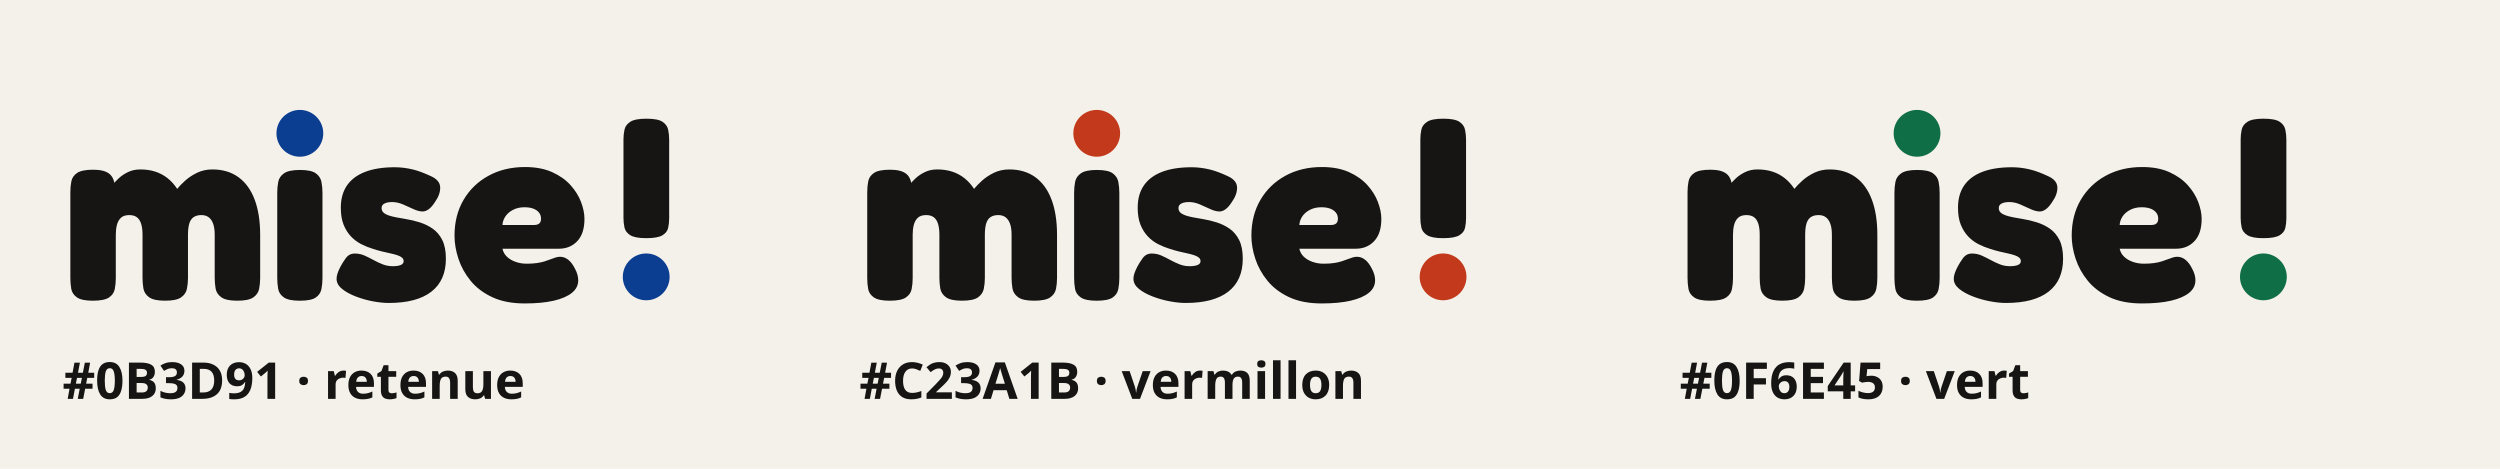
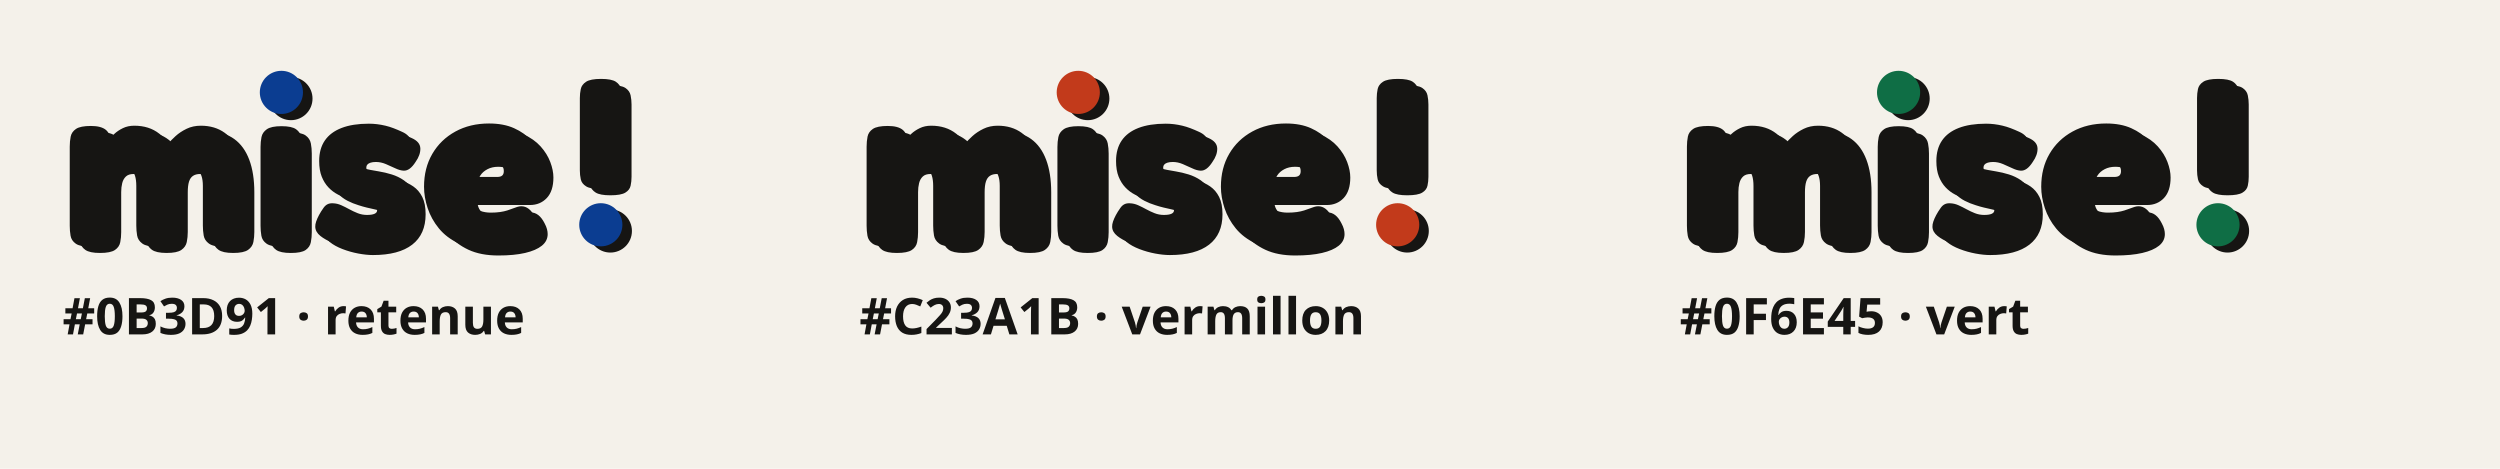
<svg xmlns="http://www.w3.org/2000/svg" viewBox="0 0 640 120" role="img" aria-label="Trois encres pour les points de mise !">
  <rect width="640" height="120" fill="#f4f1ea" />
-   <g transform="translate(16,28)">
-     <g transform="scale(0.06622)">
+   <g transform="translate(16,18)">
+     <g transform="scale(0.06107)">
+       <g transform="translate(40 26)" fill="#161513">
+         <path d="M117.20 739.65Q73.95 739.65 55.60 726.67Q37.25 713.70 33.80 693.42Q30.35 673.15 30.35 651.70L30.35 320.05Q30.35 297.70 34.27 277.95Q38.20 258.20 56.57 245.72Q74.95 233.25 119.15 233.25Q162.60 233.25 182.38 250.17Q202.15 267.10 202.15 304.85L186.00 303.10Q186.45 302.05 194.40 291.27Q202.35 280.50 217.18 266.62Q232.00 252.75 253.08 242.47Q274.15 232.20 300.85 232.20Q332.10 232.20 358.23 240.50Q384.35 248.80 405.88 265.75Q427.40 282.70 443.35 307.35Q454.95 293.00 474.17 275.57Q493.40 258.15 520.05 245.17Q546.70 232.20 579.90 232.20Q638.80 232.20 680.10 262.10Q721.40 292.00 742.77 348.65Q764.15 405.30 764.15 485.65L764.15 651.75Q764.15 673.20 760.22 693.47Q756.30 713.75 737.95 726.70Q719.60 739.65 675.35 739.65Q632.05 739.65 613.67 726.20Q595.30 712.75 591.85 692.47Q588.40 672.20 588.40 650.75L588.40 484.65Q588.40 459.30 582.55 442.65Q576.70 426.00 565.47 417.33Q554.25 408.65 537.05 408.65Q518.80 408.65 507.17 416.38Q495.55 424.10 490.33 440.75Q485.10 457.40 485.10 485.60L485.10 651.80Q485.10 673.35 480.98 693.67Q476.85 714.00 458.33 726.90Q439.80 739.80 395.70 739.60Q352.65 739.50 334.40 726.02Q316.15 712.55 312.75 692.30Q309.35 672.05 309.35 650.75L309.35 484.65Q309.35 459.30 303.97 442.18Q298.60 425.05 287.37 416.85Q276.15 408.65 258.00 408.65Q236.90 408.65 225.75 419.23Q214.60 429.80 210.33 446.93Q206.05 464.05 206.05 484.65L206.05 652.70Q206.05 674.15 202.13 694.42Q198.20 714.70 179.83 727.17Q161.45 739.65 117.20 739.65ZM917.10 739.70Q873.85 739.70 855.47 726.72Q837.10 713.75 833.65 693.47Q830.20 673.20 830.20 651.75L830.20 321.15Q830.20 299.70 834.12 279.90Q838.05 260.10 856.42 247.15Q874.80 234.20 918.10 234.20Q961.40 234.20 979.28 247.17Q997.15 260.15 1001.08 280.43Q1005.00 300.70 1005.00 323.15L1005.00 652.75Q1005.00 674.20 1001.08 694.47Q997.15 714.75 979.25 727.22Q961.35 739.70 917.10 739.70ZM1261.35 748.40Q1233.60 748.40 1199.65 742.00Q1165.70 735.60 1133.75 723.30Q1101.80 711.00 1080.95 694.27Q1060.10 677.55 1059.55 655.95Q1059.20 645.95 1063.32 633.72Q1067.45 621.50 1075.17 606.95Q1082.90 592.40 1094.65 576.00Q1101.85 565.90 1111.37 561.25Q1120.90 556.60 1134.05 557.45Q1151.60 557.95 1168.45 565.50Q1185.30 573.05 1202.25 582.37Q1219.20 591.70 1237.57 598.97Q1255.95 606.25 1276.60 606.25Q1297.40 606.25 1308.12 601.37Q1318.85 596.50 1318.85 587.05Q1318.85 578.50 1312.32 573.02Q1305.80 567.55 1294.27 563.73Q1282.75 559.90 1267.72 556.68Q1252.70 553.45 1235.62 549.38Q1218.55 545.30 1200.50 539.35Q1177.25 532.35 1154.97 521.00Q1132.70 509.65 1114.97 490.95Q1097.25 472.25 1086.60 445.55Q1075.95 418.85 1075.95 380.15Q1075.95 328.85 1099.72 294.20Q1123.50 259.55 1169.90 241.65Q1216.30 223.75 1284.15 223.75Q1301.45 223.75 1318.60 225.82Q1335.75 227.90 1353.25 232.05Q1370.75 236.20 1388.15 242.85Q1405.55 249.50 1423.30 257.75Q1459.05 273.50 1460.05 301.02Q1461.05 328.55 1439.75 358.50Q1427.90 377.05 1415.53 386.15Q1403.15 395.25 1390.25 394.70Q1374.25 393.90 1355.33 384.88Q1336.40 375.85 1315.53 367.05Q1294.65 358.25 1273.70 358.25Q1260.85 358.25 1251.63 361.10Q1242.40 363.95 1237.98 369.10Q1233.55 374.25 1233.55 381.10Q1233.55 392.40 1241.10 399.15Q1248.65 405.90 1261.23 410.10Q1273.80 414.30 1290.43 417.45Q1307.05 420.60 1326.15 423.75Q1352.35 427.95 1380.03 436.50Q1407.70 445.05 1430.83 461.02Q1453.95 477.00 1468.05 504.85Q1482.15 532.70 1482.15 577.45Q1482.15 661.20 1425.95 704.80Q1369.75 748.40 1261.35 748.40ZM1787.20 750.25Q1713.20 750.25 1661.52 726.08Q1609.85 701.90 1577.82 662.72Q1545.80 623.55 1530.65 577.60Q1515.50 531.65 1515.50 488.05Q1515.50 409.75 1550.30 350.15Q1585.10 290.55 1646.75 256.72Q1708.40 222.90 1787.95 222.90Q1849.15 222.90 1892.85 242.60Q1936.55 262.30 1964.08 292.95Q1991.60 323.60 2004.73 358.40Q2017.85 393.20 2017.85 423.35Q2017.85 479.95 1990.13 509.33Q1962.40 538.70 1919.00 538.70L1700.90 538.70Q1704.60 556.55 1717.90 569.37Q1731.20 582.20 1751.43 589.40Q1771.65 596.60 1794.75 596.60Q1817.10 596.60 1834.32 594.07Q1851.55 591.55 1864.20 587.47Q1876.85 583.40 1887.37 579.32Q1897.90 575.25 1906.42 572.60Q1914.95 569.95 1922.95 569.80Q1940.30 569.70 1954.88 581.12Q1969.45 592.55 1981.00 615.60Q1987.90 628.30 1990.85 639.50Q1993.80 650.70 1993.80 660.55Q1993.80 689.50 1969.33 709.28Q1944.85 729.05 1899.10 739.65Q1853.35 750.25 1787.20 750.25ZM1700.90 447.00L1822.20 447.00Q1836.50 447.00 1843.22 441.07Q1849.95 435.15 1849.95 422.50Q1849.95 408.50 1841.80 398.58Q1833.65 388.65 1819.55 383.53Q1805.45 378.40 1786.10 378.40Q1760.80 378.40 1741.58 388.43Q1722.35 398.45 1712.08 414.00Q1701.80 429.55 1700.90 447.00ZM2256.57 497.90Q2213.27 497.90 2194.89 486.37Q2176.52 474.85 2172.59 456.95Q2168.67 439.05 2168.67 419.50L2168.67 116.35Q2168.67 96.80 2172.59 78.43Q2176.52 60.05 2194.89 48.03Q2213.27 36.00 2257.47 36.00Q2301.72 36.00 2319.62 48.00Q2337.52 60.00 2341.45 78.85Q2345.37 97.70 2345.37 117.25L2345.37 420.35Q2345.37 439.90 2341.45 457.82Q2337.52 475.75 2319.17 486.82Q2300.82 497.90 2256.57 497.90Z" />
+         <circle cx="917.6" cy="92.55" r="90.46" />
+         <circle cx="2256.55" cy="647.52" r="90.46" />
+       </g>
      <path fill="#161513" d="M117.20 739.65Q73.95 739.65 55.60 726.67Q37.25 713.70 33.80 693.42Q30.35 673.15 30.35 651.70L30.35 320.05Q30.35 297.70 34.27 277.95Q38.20 258.20 56.57 245.72Q74.95 233.25 119.15 233.25Q162.60 233.25 182.38 250.17Q202.15 267.10 202.15 304.85L186.00 303.10Q186.45 302.05 194.40 291.27Q202.35 280.50 217.18 266.62Q232.00 252.75 253.08 242.47Q274.15 232.20 300.85 232.20Q332.10 232.20 358.23 240.50Q384.35 248.80 405.88 265.75Q427.40 282.70 443.35 307.35Q454.95 293.00 474.17 275.57Q493.40 258.15 520.05 245.17Q546.70 232.20 579.90 232.20Q638.80 232.20 680.10 262.10Q721.40 292.00 742.77 348.65Q764.15 405.30 764.15 485.65L764.15 651.75Q764.15 673.20 760.22 693.47Q756.30 713.75 737.95 726.70Q719.60 739.65 675.35 739.65Q632.05 739.65 613.67 726.20Q595.30 712.75 591.85 692.47Q588.40 672.20 588.40 650.75L588.40 484.65Q588.40 459.30 582.55 442.65Q576.70 426.00 565.47 417.33Q554.25 408.65 537.05 408.65Q518.80 408.65 507.17 416.38Q495.55 424.10 490.33 440.75Q485.10 457.40 485.10 485.60L485.10 651.80Q485.10 673.35 480.98 693.67Q476.85 714.00 458.33 726.90Q439.80 739.80 395.70 739.60Q352.65 739.50 334.40 726.02Q316.15 712.55 312.75 692.30Q309.35 672.05 309.35 650.75L309.35 484.65Q309.35 459.30 303.97 442.18Q298.60 425.05 287.37 416.85Q276.15 408.65 258.00 408.65Q236.90 408.65 225.75 419.23Q214.60 429.80 210.33 446.93Q206.05 464.05 206.05 484.65L206.05 652.70Q206.05 674.15 202.13 694.42Q198.20 714.70 179.83 727.17Q161.45 739.65 117.20 739.65ZM917.10 739.70Q873.85 739.70 855.47 726.72Q837.10 713.75 833.65 693.47Q830.20 673.20 830.20 651.75L830.20 321.15Q830.20 299.70 834.12 279.90Q838.05 260.10 856.42 247.15Q874.80 234.20 918.10 234.20Q961.40 234.20 979.28 247.17Q997.15 260.15 1001.08 280.43Q1005.00 300.70 1005.00 323.15L1005.00 652.75Q1005.00 674.20 1001.08 694.47Q997.15 714.75 979.25 727.22Q961.35 739.70 917.10 739.70ZM1261.35 748.40Q1233.60 748.40 1199.65 742.00Q1165.70 735.60 1133.75 723.30Q1101.80 711.00 1080.95 694.27Q1060.10 677.55 1059.55 655.95Q1059.20 645.95 1063.32 633.72Q1067.45 621.50 1075.17 606.95Q1082.90 592.40 1094.65 576.00Q1101.85 565.90 1111.37 561.25Q1120.90 556.60 1134.05 557.45Q1151.60 557.95 1168.45 565.50Q1185.30 573.05 1202.25 582.37Q1219.20 591.70 1237.57 598.97Q1255.95 606.25 1276.60 606.25Q1297.40 606.25 1308.12 601.37Q1318.85 596.50 1318.85 587.05Q1318.85 578.50 1312.32 573.02Q1305.80 567.55 1294.27 563.73Q1282.75 559.90 1267.72 556.68Q1252.70 553.45 1235.62 549.38Q1218.55 545.30 1200.50 539.35Q1177.25 532.35 1154.97 521.00Q1132.70 509.65 1114.97 490.95Q1097.25 472.25 1086.60 445.55Q1075.95 418.85 1075.95 380.15Q1075.95 328.85 1099.72 294.20Q1123.50 259.55 1169.90 241.65Q1216.30 223.75 1284.15 223.75Q1301.45 223.75 1318.60 225.82Q1335.75 227.90 1353.25 232.05Q1370.75 236.20 1388.15 242.85Q1405.55 249.50 1423.30 257.75Q1459.05 273.50 1460.05 301.02Q1461.05 328.55 1439.75 358.50Q1427.90 377.05 1415.53 386.15Q1403.15 395.25 1390.25 394.70Q1374.25 393.90 1355.33 384.88Q1336.40 375.85 1315.53 367.05Q1294.65 358.25 1273.70 358.25Q1260.85 358.25 1251.63 361.10Q1242.40 363.95 1237.98 369.10Q1233.55 374.25 1233.55 381.10Q1233.55 392.40 1241.10 399.15Q1248.65 405.90 1261.23 410.10Q1273.80 414.30 1290.43 417.45Q1307.05 420.60 1326.15 423.75Q1352.35 427.95 1380.03 436.50Q1407.70 445.05 1430.83 461.02Q1453.95 477.00 1468.05 504.85Q1482.15 532.70 1482.15 577.45Q1482.15 661.20 1425.95 704.80Q1369.75 748.40 1261.35 748.40ZM1787.20 750.25Q1713.20 750.25 1661.52 726.08Q1609.85 701.90 1577.82 662.72Q1545.80 623.55 1530.65 577.60Q1515.50 531.65 1515.50 488.05Q1515.50 409.75 1550.30 350.15Q1585.10 290.55 1646.75 256.72Q1708.40 222.90 1787.95 222.90Q1849.15 222.90 1892.85 242.60Q1936.55 262.30 1964.08 292.95Q1991.60 323.60 2004.73 358.40Q2017.85 393.20 2017.85 423.35Q2017.85 479.95 1990.13 509.33Q1962.40 538.70 1919.00 538.70L1700.90 538.70Q1704.60 556.55 1717.90 569.37Q1731.20 582.20 1751.43 589.40Q1771.65 596.60 1794.75 596.60Q1817.10 596.60 1834.32 594.07Q1851.55 591.55 1864.20 587.47Q1876.85 583.40 1887.37 579.32Q1897.90 575.25 1906.42 572.60Q1914.95 569.95 1922.95 569.80Q1940.30 569.70 1954.88 581.12Q1969.45 592.55 1981.00 615.60Q1987.90 628.30 1990.85 639.50Q1993.80 650.70 1993.80 660.55Q1993.80 689.50 1969.33 709.28Q1944.85 729.05 1899.10 739.65Q1853.35 750.25 1787.20 750.25ZM1700.90 447.00L1822.20 447.00Q1836.50 447.00 1843.22 441.07Q1849.95 435.15 1849.95 422.50Q1849.95 408.50 1841.80 398.58Q1833.65 388.65 1819.55 383.53Q1805.45 378.40 1786.10 378.40Q1760.80 378.40 1741.58 388.43Q1722.35 398.45 1712.08 414.00Q1701.80 429.55 1700.90 447.00ZM2256.57 497.90Q2213.27 497.90 2194.89 486.37Q2176.52 474.85 2172.59 456.95Q2168.67 439.05 2168.67 419.50L2168.67 116.35Q2168.67 96.80 2172.59 78.43Q2176.52 60.05 2194.89 48.03Q2213.27 36.00 2257.47 36.00Q2301.72 36.00 2319.62 48.00Q2337.52 60.00 2341.45 78.85Q2345.37 97.70 2345.37 117.25L2345.37 420.35Q2345.37 439.90 2341.45 457.82Q2337.52 475.75 2319.17 486.82Q2300.82 497.90 2256.57 497.90Z" />
      <circle fill="#0B3D91" cx="917.6" cy="92.55" r="90.46" />
      <circle fill="#0B3D91" cx="2256.55" cy="647.52" r="90.46" />
    </g>
-     <text x="0" y="74.1" fill="#161513" font-family="ui-sans-serif,system-ui,sans-serif" font-size="13" font-weight="700">#0B3D91 · retenue</text>
+     <text x="0" y="67.6" fill="#161513" font-family="ui-sans-serif,system-ui,sans-serif" font-size="13" font-weight="700">#0B3D91 · retenue</text>
  </g>
-   <g transform="translate(220,28)">
-     <g transform="scale(0.06622)">
+   <g transform="translate(220,18)">
+     <g transform="scale(0.06107)">
+       <g transform="translate(40 26)" fill="#161513">
+         <path d="M117.20 739.65Q73.95 739.65 55.60 726.67Q37.25 713.70 33.80 693.42Q30.35 673.15 30.35 651.70L30.35 320.05Q30.35 297.70 34.27 277.95Q38.20 258.20 56.57 245.72Q74.95 233.25 119.15 233.25Q162.60 233.25 182.38 250.17Q202.15 267.10 202.15 304.85L186.00 303.10Q186.45 302.05 194.40 291.27Q202.35 280.50 217.18 266.62Q232.00 252.75 253.08 242.47Q274.15 232.20 300.85 232.20Q332.10 232.20 358.23 240.50Q384.35 248.80 405.88 265.75Q427.40 282.70 443.35 307.35Q454.95 293.00 474.17 275.57Q493.40 258.15 520.05 245.17Q546.70 232.20 579.90 232.20Q638.80 232.20 680.10 262.10Q721.40 292.00 742.77 348.65Q764.15 405.30 764.15 485.65L764.15 651.75Q764.15 673.20 760.22 693.47Q756.30 713.75 737.95 726.70Q719.60 739.65 675.35 739.65Q632.05 739.65 613.67 726.20Q595.30 712.75 591.85 692.47Q588.40 672.20 588.40 650.75L588.40 484.65Q588.40 459.30 582.55 442.65Q576.70 426.00 565.47 417.33Q554.25 408.65 537.05 408.65Q518.80 408.65 507.17 416.38Q495.55 424.10 490.33 440.75Q485.10 457.40 485.10 485.60L485.10 651.80Q485.10 673.35 480.98 693.67Q476.85 714.00 458.33 726.90Q439.80 739.80 395.70 739.60Q352.65 739.50 334.40 726.02Q316.15 712.55 312.75 692.30Q309.35 672.05 309.35 650.75L309.35 484.65Q309.35 459.30 303.97 442.18Q298.60 425.05 287.37 416.85Q276.15 408.65 258.00 408.65Q236.90 408.65 225.75 419.23Q214.60 429.80 210.33 446.93Q206.05 464.05 206.05 484.65L206.05 652.70Q206.05 674.15 202.13 694.42Q198.20 714.70 179.83 727.17Q161.45 739.65 117.20 739.65ZM917.10 739.70Q873.85 739.70 855.47 726.72Q837.10 713.75 833.65 693.47Q830.20 673.20 830.20 651.75L830.20 321.15Q830.20 299.70 834.12 279.90Q838.05 260.10 856.42 247.15Q874.80 234.20 918.10 234.20Q961.40 234.20 979.28 247.17Q997.15 260.15 1001.08 280.43Q1005.00 300.70 1005.00 323.15L1005.00 652.75Q1005.00 674.20 1001.08 694.47Q997.15 714.75 979.25 727.22Q961.35 739.70 917.10 739.70ZM1261.35 748.40Q1233.60 748.40 1199.65 742.00Q1165.70 735.60 1133.75 723.30Q1101.80 711.00 1080.95 694.27Q1060.10 677.55 1059.55 655.95Q1059.20 645.95 1063.32 633.72Q1067.45 621.50 1075.17 606.95Q1082.90 592.40 1094.65 576.00Q1101.85 565.90 1111.37 561.25Q1120.90 556.60 1134.05 557.45Q1151.60 557.95 1168.45 565.50Q1185.30 573.05 1202.25 582.37Q1219.20 591.70 1237.57 598.97Q1255.95 606.25 1276.60 606.25Q1297.40 606.25 1308.12 601.37Q1318.85 596.50 1318.85 587.05Q1318.85 578.50 1312.32 573.02Q1305.80 567.55 1294.27 563.73Q1282.75 559.90 1267.72 556.68Q1252.70 553.45 1235.62 549.38Q1218.55 545.30 1200.50 539.35Q1177.25 532.35 1154.97 521.00Q1132.70 509.65 1114.97 490.95Q1097.25 472.25 1086.60 445.55Q1075.95 418.85 1075.95 380.15Q1075.95 328.85 1099.72 294.20Q1123.50 259.55 1169.90 241.65Q1216.30 223.75 1284.15 223.75Q1301.45 223.75 1318.60 225.82Q1335.75 227.90 1353.25 232.05Q1370.75 236.20 1388.15 242.85Q1405.55 249.50 1423.30 257.75Q1459.05 273.50 1460.05 301.02Q1461.05 328.55 1439.75 358.50Q1427.90 377.05 1415.53 386.15Q1403.15 395.25 1390.25 394.70Q1374.25 393.90 1355.33 384.88Q1336.40 375.85 1315.53 367.05Q1294.65 358.25 1273.70 358.25Q1260.85 358.25 1251.63 361.10Q1242.40 363.95 1237.98 369.10Q1233.55 374.25 1233.55 381.10Q1233.55 392.40 1241.10 399.15Q1248.65 405.90 1261.23 410.10Q1273.80 414.30 1290.43 417.45Q1307.05 420.60 1326.15 423.75Q1352.35 427.95 1380.03 436.50Q1407.70 445.05 1430.83 461.02Q1453.95 477.00 1468.05 504.85Q1482.15 532.70 1482.15 577.45Q1482.15 661.20 1425.95 704.80Q1369.75 748.40 1261.35 748.40ZM1787.20 750.25Q1713.20 750.25 1661.52 726.08Q1609.85 701.90 1577.82 662.72Q1545.80 623.55 1530.65 577.60Q1515.50 531.65 1515.50 488.05Q1515.50 409.75 1550.30 350.15Q1585.10 290.55 1646.75 256.72Q1708.40 222.90 1787.95 222.90Q1849.15 222.90 1892.85 242.60Q1936.55 262.30 1964.08 292.95Q1991.60 323.60 2004.73 358.40Q2017.85 393.20 2017.85 423.35Q2017.85 479.95 1990.13 509.33Q1962.40 538.70 1919.00 538.70L1700.90 538.70Q1704.60 556.55 1717.90 569.37Q1731.20 582.20 1751.43 589.40Q1771.65 596.60 1794.75 596.60Q1817.10 596.60 1834.32 594.07Q1851.55 591.55 1864.20 587.47Q1876.85 583.40 1887.37 579.32Q1897.90 575.25 1906.42 572.60Q1914.95 569.95 1922.95 569.80Q1940.30 569.70 1954.88 581.12Q1969.45 592.55 1981.00 615.60Q1987.90 628.30 1990.85 639.50Q1993.80 650.70 1993.80 660.55Q1993.80 689.50 1969.33 709.28Q1944.85 729.05 1899.10 739.65Q1853.35 750.25 1787.20 750.25ZM1700.90 447.00L1822.20 447.00Q1836.50 447.00 1843.22 441.07Q1849.95 435.15 1849.95 422.50Q1849.95 408.50 1841.80 398.58Q1833.65 388.65 1819.55 383.53Q1805.45 378.40 1786.10 378.40Q1760.80 378.40 1741.58 388.43Q1722.35 398.45 1712.08 414.00Q1701.80 429.55 1700.90 447.00ZM2256.57 497.90Q2213.27 497.90 2194.89 486.37Q2176.52 474.85 2172.59 456.95Q2168.67 439.05 2168.67 419.50L2168.67 116.35Q2168.67 96.80 2172.59 78.43Q2176.52 60.05 2194.89 48.03Q2213.27 36.00 2257.47 36.00Q2301.72 36.00 2319.62 48.00Q2337.52 60.00 2341.45 78.85Q2345.37 97.70 2345.37 117.25L2345.37 420.35Q2345.37 439.90 2341.45 457.82Q2337.52 475.75 2319.17 486.82Q2300.82 497.90 2256.57 497.90Z" />
+         <circle cx="917.6" cy="92.55" r="90.46" />
+         <circle cx="2256.55" cy="647.52" r="90.46" />
+       </g>
      <path fill="#161513" d="M117.20 739.65Q73.95 739.65 55.60 726.67Q37.25 713.70 33.80 693.42Q30.35 673.15 30.35 651.70L30.35 320.05Q30.35 297.70 34.27 277.95Q38.20 258.20 56.57 245.72Q74.95 233.25 119.15 233.25Q162.60 233.25 182.38 250.17Q202.15 267.10 202.15 304.85L186.00 303.10Q186.45 302.05 194.40 291.27Q202.35 280.50 217.18 266.62Q232.00 252.75 253.08 242.47Q274.15 232.20 300.85 232.20Q332.10 232.20 358.23 240.50Q384.35 248.80 405.88 265.75Q427.40 282.70 443.35 307.35Q454.95 293.00 474.17 275.57Q493.40 258.15 520.05 245.17Q546.70 232.20 579.90 232.20Q638.80 232.20 680.10 262.10Q721.40 292.00 742.77 348.65Q764.15 405.30 764.15 485.65L764.15 651.75Q764.15 673.20 760.22 693.47Q756.30 713.75 737.95 726.70Q719.60 739.65 675.35 739.65Q632.05 739.65 613.67 726.20Q595.30 712.75 591.85 692.47Q588.40 672.20 588.40 650.75L588.40 484.65Q588.40 459.30 582.55 442.65Q576.70 426.00 565.47 417.33Q554.25 408.65 537.05 408.65Q518.80 408.65 507.17 416.38Q495.55 424.10 490.33 440.75Q485.10 457.40 485.10 485.60L485.10 651.80Q485.10 673.35 480.98 693.67Q476.85 714.00 458.33 726.90Q439.80 739.80 395.70 739.60Q352.65 739.50 334.40 726.02Q316.15 712.55 312.75 692.30Q309.35 672.05 309.35 650.75L309.35 484.65Q309.35 459.30 303.97 442.18Q298.60 425.05 287.37 416.85Q276.15 408.65 258.00 408.65Q236.90 408.65 225.75 419.23Q214.60 429.80 210.33 446.93Q206.05 464.05 206.05 484.65L206.05 652.70Q206.05 674.15 202.13 694.42Q198.20 714.70 179.83 727.17Q161.45 739.65 117.20 739.65ZM917.10 739.70Q873.85 739.70 855.47 726.72Q837.10 713.75 833.65 693.47Q830.20 673.20 830.20 651.75L830.20 321.15Q830.20 299.70 834.12 279.90Q838.05 260.10 856.42 247.15Q874.80 234.20 918.10 234.20Q961.40 234.20 979.28 247.17Q997.15 260.15 1001.08 280.43Q1005.00 300.70 1005.00 323.15L1005.00 652.75Q1005.00 674.20 1001.08 694.47Q997.15 714.75 979.25 727.22Q961.35 739.70 917.10 739.70ZM1261.35 748.40Q1233.60 748.40 1199.65 742.00Q1165.70 735.60 1133.75 723.30Q1101.80 711.00 1080.95 694.27Q1060.10 677.55 1059.55 655.95Q1059.20 645.95 1063.32 633.72Q1067.45 621.50 1075.17 606.95Q1082.90 592.40 1094.65 576.00Q1101.85 565.90 1111.37 561.25Q1120.90 556.60 1134.05 557.45Q1151.60 557.95 1168.45 565.50Q1185.30 573.05 1202.25 582.37Q1219.20 591.70 1237.57 598.97Q1255.95 606.25 1276.60 606.25Q1297.40 606.25 1308.12 601.37Q1318.85 596.50 1318.85 587.05Q1318.85 578.50 1312.32 573.02Q1305.80 567.55 1294.27 563.73Q1282.75 559.90 1267.72 556.68Q1252.70 553.45 1235.62 549.38Q1218.55 545.30 1200.50 539.35Q1177.25 532.35 1154.97 521.00Q1132.70 509.65 1114.97 490.95Q1097.25 472.25 1086.60 445.55Q1075.95 418.85 1075.95 380.15Q1075.95 328.85 1099.72 294.20Q1123.50 259.55 1169.90 241.65Q1216.30 223.75 1284.15 223.75Q1301.45 223.75 1318.60 225.82Q1335.75 227.90 1353.25 232.05Q1370.75 236.20 1388.15 242.85Q1405.55 249.50 1423.30 257.75Q1459.05 273.50 1460.05 301.02Q1461.05 328.55 1439.75 358.50Q1427.90 377.05 1415.53 386.15Q1403.15 395.25 1390.25 394.70Q1374.25 393.90 1355.33 384.88Q1336.40 375.85 1315.53 367.05Q1294.65 358.25 1273.70 358.25Q1260.85 358.25 1251.63 361.10Q1242.40 363.95 1237.98 369.10Q1233.55 374.25 1233.55 381.10Q1233.55 392.40 1241.10 399.15Q1248.65 405.90 1261.23 410.10Q1273.80 414.30 1290.43 417.45Q1307.05 420.60 1326.15 423.75Q1352.35 427.95 1380.03 436.50Q1407.70 445.05 1430.83 461.02Q1453.95 477.00 1468.05 504.85Q1482.15 532.70 1482.15 577.45Q1482.15 661.20 1425.95 704.80Q1369.75 748.40 1261.35 748.40ZM1787.20 750.25Q1713.20 750.25 1661.52 726.08Q1609.85 701.90 1577.82 662.72Q1545.80 623.55 1530.65 577.60Q1515.50 531.65 1515.50 488.05Q1515.50 409.75 1550.30 350.15Q1585.10 290.55 1646.75 256.72Q1708.40 222.90 1787.95 222.90Q1849.15 222.90 1892.85 242.60Q1936.55 262.30 1964.08 292.95Q1991.60 323.60 2004.73 358.40Q2017.85 393.20 2017.85 423.35Q2017.85 479.95 1990.13 509.33Q1962.40 538.70 1919.00 538.70L1700.90 538.70Q1704.60 556.55 1717.90 569.37Q1731.20 582.20 1751.43 589.40Q1771.65 596.60 1794.75 596.60Q1817.10 596.60 1834.32 594.07Q1851.55 591.55 1864.20 587.47Q1876.85 583.40 1887.37 579.32Q1897.90 575.25 1906.42 572.60Q1914.95 569.95 1922.95 569.80Q1940.30 569.70 1954.88 581.12Q1969.45 592.55 1981.00 615.60Q1987.90 628.30 1990.85 639.50Q1993.80 650.70 1993.80 660.55Q1993.80 689.50 1969.33 709.28Q1944.85 729.05 1899.10 739.65Q1853.35 750.25 1787.20 750.25ZM1700.90 447.00L1822.20 447.00Q1836.50 447.00 1843.22 441.07Q1849.95 435.15 1849.95 422.50Q1849.95 408.50 1841.80 398.58Q1833.65 388.65 1819.55 383.53Q1805.45 378.40 1786.10 378.40Q1760.80 378.40 1741.58 388.43Q1722.35 398.45 1712.08 414.00Q1701.80 429.55 1700.90 447.00ZM2256.57 497.90Q2213.27 497.90 2194.89 486.37Q2176.52 474.85 2172.59 456.95Q2168.67 439.05 2168.67 419.50L2168.67 116.35Q2168.67 96.80 2172.59 78.43Q2176.52 60.05 2194.89 48.03Q2213.27 36.00 2257.47 36.00Q2301.72 36.00 2319.62 48.00Q2337.52 60.00 2341.45 78.85Q2345.37 97.70 2345.37 117.25L2345.37 420.35Q2345.37 439.90 2341.45 457.82Q2337.52 475.75 2319.17 486.82Q2300.82 497.90 2256.57 497.90Z" />
      <circle fill="#C23A1B" cx="917.6" cy="92.55" r="90.46" />
      <circle fill="#C23A1B" cx="2256.55" cy="647.52" r="90.46" />
    </g>
-     <text x="0" y="74.1" fill="#161513" font-family="ui-sans-serif,system-ui,sans-serif" font-size="13" font-weight="700">#C23A1B · vermillon</text>
+     <text x="0" y="67.6" fill="#161513" font-family="ui-sans-serif,system-ui,sans-serif" font-size="13" font-weight="700">#C23A1B · vermillon</text>
  </g>
-   <g transform="translate(430,28)">
-     <g transform="scale(0.06622)">
+   <g transform="translate(430,18)">
+     <g transform="scale(0.06107)">
+       <g transform="translate(40 26)" fill="#161513">
+         <path d="M117.20 739.65Q73.95 739.65 55.60 726.67Q37.25 713.70 33.80 693.42Q30.35 673.15 30.35 651.70L30.35 320.05Q30.35 297.70 34.27 277.95Q38.20 258.20 56.57 245.72Q74.95 233.25 119.15 233.25Q162.60 233.25 182.38 250.17Q202.15 267.10 202.15 304.85L186.00 303.10Q186.45 302.05 194.40 291.27Q202.35 280.50 217.18 266.62Q232.00 252.75 253.08 242.47Q274.15 232.20 300.85 232.20Q332.10 232.20 358.23 240.50Q384.35 248.80 405.88 265.75Q427.40 282.70 443.35 307.35Q454.95 293.00 474.17 275.57Q493.40 258.15 520.05 245.17Q546.70 232.20 579.90 232.20Q638.80 232.20 680.10 262.10Q721.40 292.00 742.77 348.65Q764.15 405.30 764.15 485.65L764.15 651.75Q764.15 673.20 760.22 693.47Q756.30 713.75 737.95 726.70Q719.60 739.65 675.35 739.65Q632.05 739.65 613.67 726.20Q595.30 712.75 591.85 692.47Q588.40 672.20 588.40 650.75L588.40 484.65Q588.40 459.30 582.55 442.65Q576.70 426.00 565.47 417.33Q554.25 408.65 537.05 408.65Q518.80 408.65 507.17 416.38Q495.55 424.10 490.33 440.75Q485.10 457.40 485.10 485.60L485.10 651.80Q485.10 673.35 480.98 693.67Q476.85 714.00 458.33 726.90Q439.80 739.80 395.70 739.60Q352.65 739.50 334.40 726.02Q316.15 712.55 312.75 692.30Q309.35 672.05 309.35 650.75L309.35 484.65Q309.35 459.30 303.97 442.18Q298.60 425.05 287.37 416.85Q276.15 408.65 258.00 408.65Q236.90 408.65 225.75 419.23Q214.60 429.80 210.33 446.93Q206.05 464.05 206.05 484.65L206.05 652.70Q206.05 674.15 202.13 694.42Q198.20 714.70 179.83 727.17Q161.45 739.65 117.20 739.65ZM917.10 739.70Q873.85 739.70 855.47 726.72Q837.10 713.75 833.65 693.47Q830.20 673.20 830.20 651.75L830.20 321.15Q830.20 299.70 834.12 279.90Q838.05 260.10 856.42 247.15Q874.80 234.20 918.10 234.20Q961.40 234.20 979.28 247.17Q997.15 260.15 1001.08 280.43Q1005.00 300.70 1005.00 323.15L1005.00 652.75Q1005.00 674.20 1001.08 694.47Q997.15 714.75 979.25 727.22Q961.35 739.70 917.10 739.70ZM1261.35 748.40Q1233.60 748.40 1199.65 742.00Q1165.70 735.60 1133.75 723.30Q1101.80 711.00 1080.95 694.27Q1060.10 677.55 1059.55 655.95Q1059.20 645.95 1063.32 633.72Q1067.45 621.50 1075.17 606.95Q1082.90 592.40 1094.65 576.00Q1101.85 565.90 1111.37 561.25Q1120.90 556.60 1134.05 557.45Q1151.60 557.95 1168.45 565.50Q1185.30 573.05 1202.25 582.37Q1219.20 591.70 1237.57 598.97Q1255.95 606.25 1276.60 606.25Q1297.40 606.25 1308.12 601.37Q1318.85 596.50 1318.85 587.05Q1318.85 578.50 1312.32 573.02Q1305.80 567.55 1294.27 563.73Q1282.75 559.90 1267.72 556.68Q1252.70 553.45 1235.62 549.38Q1218.55 545.30 1200.50 539.35Q1177.25 532.35 1154.97 521.00Q1132.70 509.65 1114.97 490.95Q1097.25 472.25 1086.60 445.55Q1075.95 418.85 1075.95 380.15Q1075.95 328.85 1099.72 294.20Q1123.50 259.55 1169.90 241.65Q1216.30 223.75 1284.15 223.75Q1301.45 223.75 1318.60 225.82Q1335.75 227.90 1353.25 232.05Q1370.75 236.20 1388.15 242.85Q1405.55 249.50 1423.30 257.75Q1459.05 273.50 1460.05 301.02Q1461.05 328.55 1439.75 358.50Q1427.90 377.05 1415.53 386.15Q1403.15 395.25 1390.25 394.70Q1374.25 393.90 1355.33 384.88Q1336.40 375.85 1315.53 367.05Q1294.65 358.25 1273.70 358.25Q1260.85 358.25 1251.63 361.10Q1242.40 363.95 1237.98 369.10Q1233.55 374.25 1233.55 381.10Q1233.55 392.40 1241.10 399.15Q1248.65 405.90 1261.23 410.10Q1273.80 414.30 1290.43 417.45Q1307.05 420.60 1326.15 423.75Q1352.35 427.95 1380.03 436.50Q1407.70 445.05 1430.83 461.02Q1453.95 477.00 1468.05 504.85Q1482.15 532.70 1482.15 577.45Q1482.15 661.20 1425.95 704.80Q1369.75 748.40 1261.35 748.40ZM1787.20 750.25Q1713.20 750.25 1661.52 726.08Q1609.85 701.90 1577.82 662.72Q1545.80 623.55 1530.65 577.60Q1515.50 531.65 1515.50 488.05Q1515.50 409.75 1550.30 350.15Q1585.10 290.55 1646.75 256.72Q1708.40 222.90 1787.95 222.90Q1849.15 222.90 1892.85 242.60Q1936.55 262.30 1964.08 292.95Q1991.60 323.60 2004.73 358.40Q2017.85 393.20 2017.85 423.35Q2017.85 479.95 1990.13 509.33Q1962.40 538.70 1919.00 538.70L1700.90 538.70Q1704.60 556.55 1717.90 569.37Q1731.20 582.20 1751.43 589.40Q1771.65 596.60 1794.75 596.60Q1817.10 596.60 1834.32 594.07Q1851.55 591.55 1864.20 587.47Q1876.85 583.40 1887.37 579.32Q1897.90 575.25 1906.42 572.60Q1914.95 569.95 1922.95 569.80Q1940.30 569.70 1954.88 581.12Q1969.45 592.55 1981.00 615.60Q1987.90 628.30 1990.85 639.50Q1993.80 650.70 1993.80 660.55Q1993.80 689.50 1969.33 709.28Q1944.85 729.05 1899.10 739.65Q1853.35 750.25 1787.20 750.25ZM1700.90 447.00L1822.20 447.00Q1836.50 447.00 1843.22 441.07Q1849.95 435.15 1849.95 422.50Q1849.95 408.50 1841.80 398.58Q1833.65 388.65 1819.55 383.53Q1805.45 378.40 1786.10 378.40Q1760.80 378.40 1741.58 388.43Q1722.35 398.45 1712.08 414.00Q1701.80 429.55 1700.90 447.00ZM2256.57 497.90Q2213.27 497.90 2194.89 486.37Q2176.52 474.85 2172.59 456.95Q2168.67 439.05 2168.67 419.50L2168.67 116.35Q2168.67 96.80 2172.59 78.43Q2176.52 60.05 2194.89 48.03Q2213.27 36.00 2257.47 36.00Q2301.72 36.00 2319.62 48.00Q2337.52 60.00 2341.45 78.85Q2345.37 97.70 2345.37 117.25L2345.37 420.35Q2345.37 439.90 2341.45 457.82Q2337.52 475.75 2319.17 486.82Q2300.82 497.90 2256.57 497.90Z" />
+         <circle cx="917.6" cy="92.55" r="90.46" />
+         <circle cx="2256.55" cy="647.52" r="90.46" />
+       </g>
      <path fill="#161513" d="M117.20 739.65Q73.95 739.65 55.60 726.67Q37.25 713.70 33.80 693.42Q30.35 673.15 30.35 651.70L30.35 320.05Q30.35 297.70 34.27 277.95Q38.20 258.20 56.57 245.72Q74.95 233.25 119.15 233.25Q162.60 233.25 182.38 250.17Q202.15 267.10 202.15 304.85L186.00 303.10Q186.45 302.05 194.40 291.27Q202.35 280.50 217.18 266.62Q232.00 252.75 253.08 242.47Q274.15 232.20 300.85 232.20Q332.10 232.20 358.23 240.50Q384.35 248.80 405.88 265.75Q427.40 282.70 443.35 307.35Q454.95 293.00 474.17 275.57Q493.40 258.15 520.05 245.17Q546.70 232.20 579.90 232.20Q638.80 232.20 680.10 262.10Q721.40 292.00 742.77 348.65Q764.15 405.30 764.15 485.65L764.15 651.75Q764.15 673.20 760.22 693.47Q756.30 713.75 737.95 726.70Q719.60 739.65 675.35 739.65Q632.05 739.65 613.67 726.20Q595.30 712.75 591.85 692.47Q588.40 672.20 588.40 650.75L588.40 484.65Q588.40 459.30 582.55 442.65Q576.70 426.00 565.47 417.33Q554.25 408.65 537.05 408.65Q518.80 408.65 507.17 416.38Q495.55 424.10 490.33 440.75Q485.10 457.40 485.10 485.60L485.10 651.80Q485.10 673.35 480.98 693.67Q476.85 714.00 458.33 726.90Q439.80 739.80 395.70 739.60Q352.65 739.50 334.40 726.02Q316.15 712.55 312.75 692.30Q309.35 672.05 309.35 650.75L309.35 484.65Q309.35 459.30 303.97 442.18Q298.60 425.05 287.37 416.85Q276.15 408.65 258.00 408.65Q236.90 408.65 225.75 419.23Q214.60 429.80 210.33 446.93Q206.05 464.05 206.05 484.65L206.05 652.70Q206.05 674.15 202.13 694.42Q198.20 714.70 179.83 727.17Q161.45 739.65 117.20 739.65ZM917.10 739.70Q873.85 739.70 855.47 726.72Q837.10 713.75 833.65 693.47Q830.20 673.20 830.20 651.75L830.20 321.15Q830.20 299.70 834.12 279.90Q838.05 260.10 856.42 247.15Q874.80 234.20 918.10 234.20Q961.40 234.20 979.28 247.17Q997.15 260.15 1001.08 280.43Q1005.00 300.70 1005.00 323.15L1005.00 652.75Q1005.00 674.20 1001.08 694.47Q997.15 714.75 979.25 727.22Q961.35 739.70 917.10 739.70ZM1261.35 748.40Q1233.60 748.40 1199.65 742.00Q1165.70 735.60 1133.75 723.30Q1101.80 711.00 1080.95 694.27Q1060.10 677.55 1059.55 655.95Q1059.20 645.95 1063.32 633.72Q1067.45 621.50 1075.17 606.95Q1082.90 592.40 1094.65 576.00Q1101.85 565.90 1111.37 561.25Q1120.90 556.60 1134.05 557.45Q1151.60 557.95 1168.45 565.50Q1185.30 573.05 1202.25 582.37Q1219.20 591.70 1237.57 598.97Q1255.95 606.25 1276.60 606.25Q1297.40 606.25 1308.12 601.37Q1318.85 596.50 1318.85 587.05Q1318.85 578.50 1312.32 573.02Q1305.80 567.55 1294.27 563.73Q1282.75 559.90 1267.72 556.68Q1252.70 553.45 1235.62 549.38Q1218.55 545.30 1200.50 539.35Q1177.25 532.35 1154.97 521.00Q1132.70 509.65 1114.97 490.95Q1097.25 472.25 1086.60 445.55Q1075.95 418.85 1075.95 380.15Q1075.95 328.85 1099.72 294.20Q1123.50 259.55 1169.90 241.65Q1216.30 223.75 1284.15 223.75Q1301.45 223.75 1318.60 225.82Q1335.75 227.90 1353.25 232.05Q1370.75 236.20 1388.15 242.85Q1405.55 249.50 1423.30 257.75Q1459.05 273.50 1460.05 301.02Q1461.05 328.55 1439.75 358.50Q1427.90 377.05 1415.53 386.15Q1403.15 395.25 1390.25 394.70Q1374.25 393.90 1355.33 384.88Q1336.40 375.85 1315.53 367.05Q1294.65 358.25 1273.70 358.25Q1260.85 358.25 1251.63 361.10Q1242.40 363.95 1237.98 369.10Q1233.55 374.25 1233.55 381.10Q1233.55 392.40 1241.10 399.15Q1248.65 405.90 1261.23 410.10Q1273.80 414.30 1290.43 417.45Q1307.05 420.60 1326.15 423.75Q1352.35 427.95 1380.03 436.50Q1407.70 445.05 1430.83 461.02Q1453.95 477.00 1468.05 504.85Q1482.15 532.70 1482.15 577.45Q1482.15 661.20 1425.95 704.80Q1369.75 748.40 1261.35 748.40ZM1787.20 750.25Q1713.20 750.25 1661.52 726.08Q1609.85 701.90 1577.82 662.72Q1545.80 623.55 1530.65 577.60Q1515.50 531.65 1515.50 488.05Q1515.50 409.75 1550.30 350.15Q1585.10 290.55 1646.75 256.72Q1708.40 222.90 1787.95 222.90Q1849.15 222.90 1892.85 242.60Q1936.55 262.30 1964.08 292.95Q1991.60 323.60 2004.73 358.40Q2017.85 393.20 2017.85 423.35Q2017.85 479.95 1990.13 509.33Q1962.40 538.70 1919.00 538.70L1700.90 538.70Q1704.60 556.55 1717.90 569.37Q1731.20 582.20 1751.43 589.40Q1771.65 596.60 1794.75 596.60Q1817.10 596.60 1834.32 594.07Q1851.55 591.55 1864.20 587.47Q1876.85 583.40 1887.37 579.32Q1897.90 575.25 1906.42 572.60Q1914.95 569.95 1922.95 569.80Q1940.30 569.70 1954.88 581.12Q1969.45 592.55 1981.00 615.60Q1987.90 628.30 1990.85 639.50Q1993.80 650.70 1993.80 660.55Q1993.80 689.50 1969.33 709.28Q1944.85 729.05 1899.10 739.65Q1853.35 750.25 1787.20 750.25ZM1700.90 447.00L1822.20 447.00Q1836.50 447.00 1843.22 441.07Q1849.95 435.15 1849.95 422.50Q1849.95 408.50 1841.80 398.58Q1833.65 388.65 1819.55 383.53Q1805.45 378.40 1786.10 378.40Q1760.80 378.40 1741.58 388.43Q1722.35 398.45 1712.08 414.00Q1701.80 429.55 1700.90 447.00ZM2256.57 497.90Q2213.27 497.90 2194.89 486.37Q2176.52 474.85 2172.59 456.95Q2168.67 439.05 2168.67 419.50L2168.67 116.35Q2168.67 96.80 2172.59 78.43Q2176.52 60.05 2194.89 48.03Q2213.27 36.00 2257.47 36.00Q2301.72 36.00 2319.62 48.00Q2337.52 60.00 2341.45 78.85Q2345.37 97.70 2345.37 117.25L2345.37 420.35Q2345.37 439.90 2341.45 457.82Q2337.52 475.75 2319.17 486.82Q2300.82 497.90 2256.57 497.90Z" />
      <circle fill="#0F6E45" cx="917.6" cy="92.55" r="90.46" />
      <circle fill="#0F6E45" cx="2256.55" cy="647.52" r="90.46" />
    </g>
-     <text x="0" y="74.1" fill="#161513" font-family="ui-sans-serif,system-ui,sans-serif" font-size="13" font-weight="700">#0F6E45 · vert</text>
+     <text x="0" y="67.6" fill="#161513" font-family="ui-sans-serif,system-ui,sans-serif" font-size="13" font-weight="700">#0F6E45 · vert</text>
  </g>
</svg>
